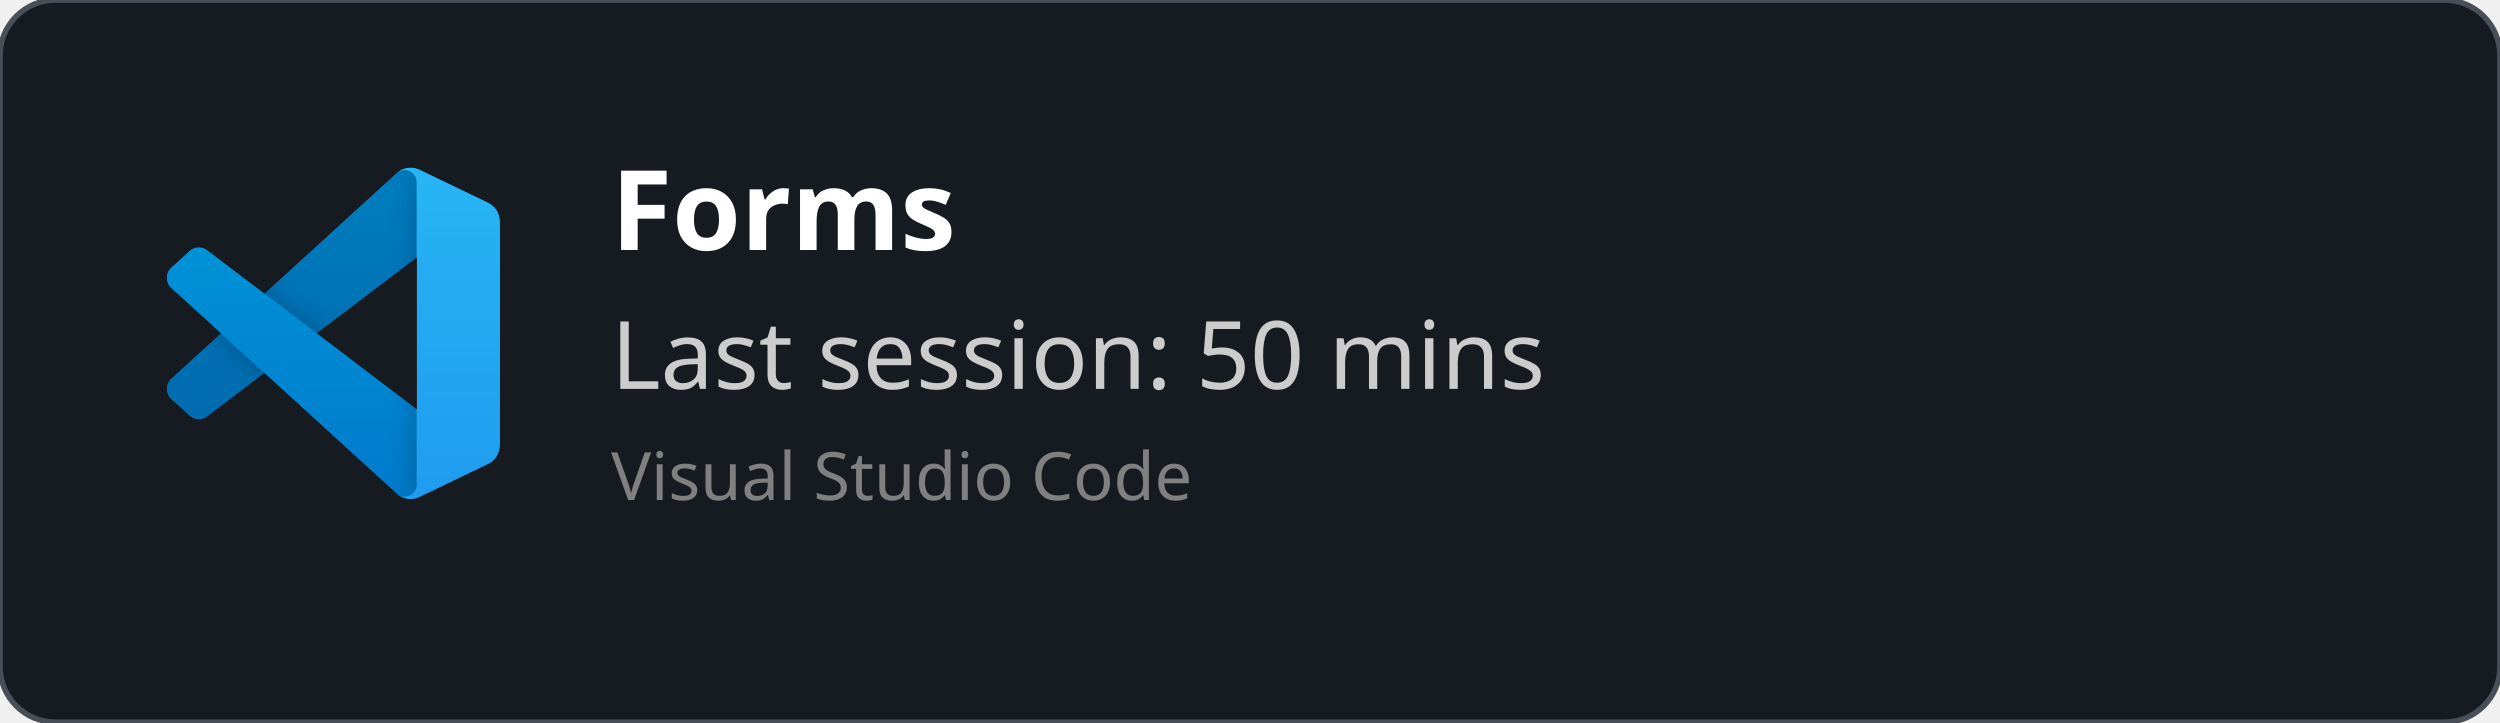
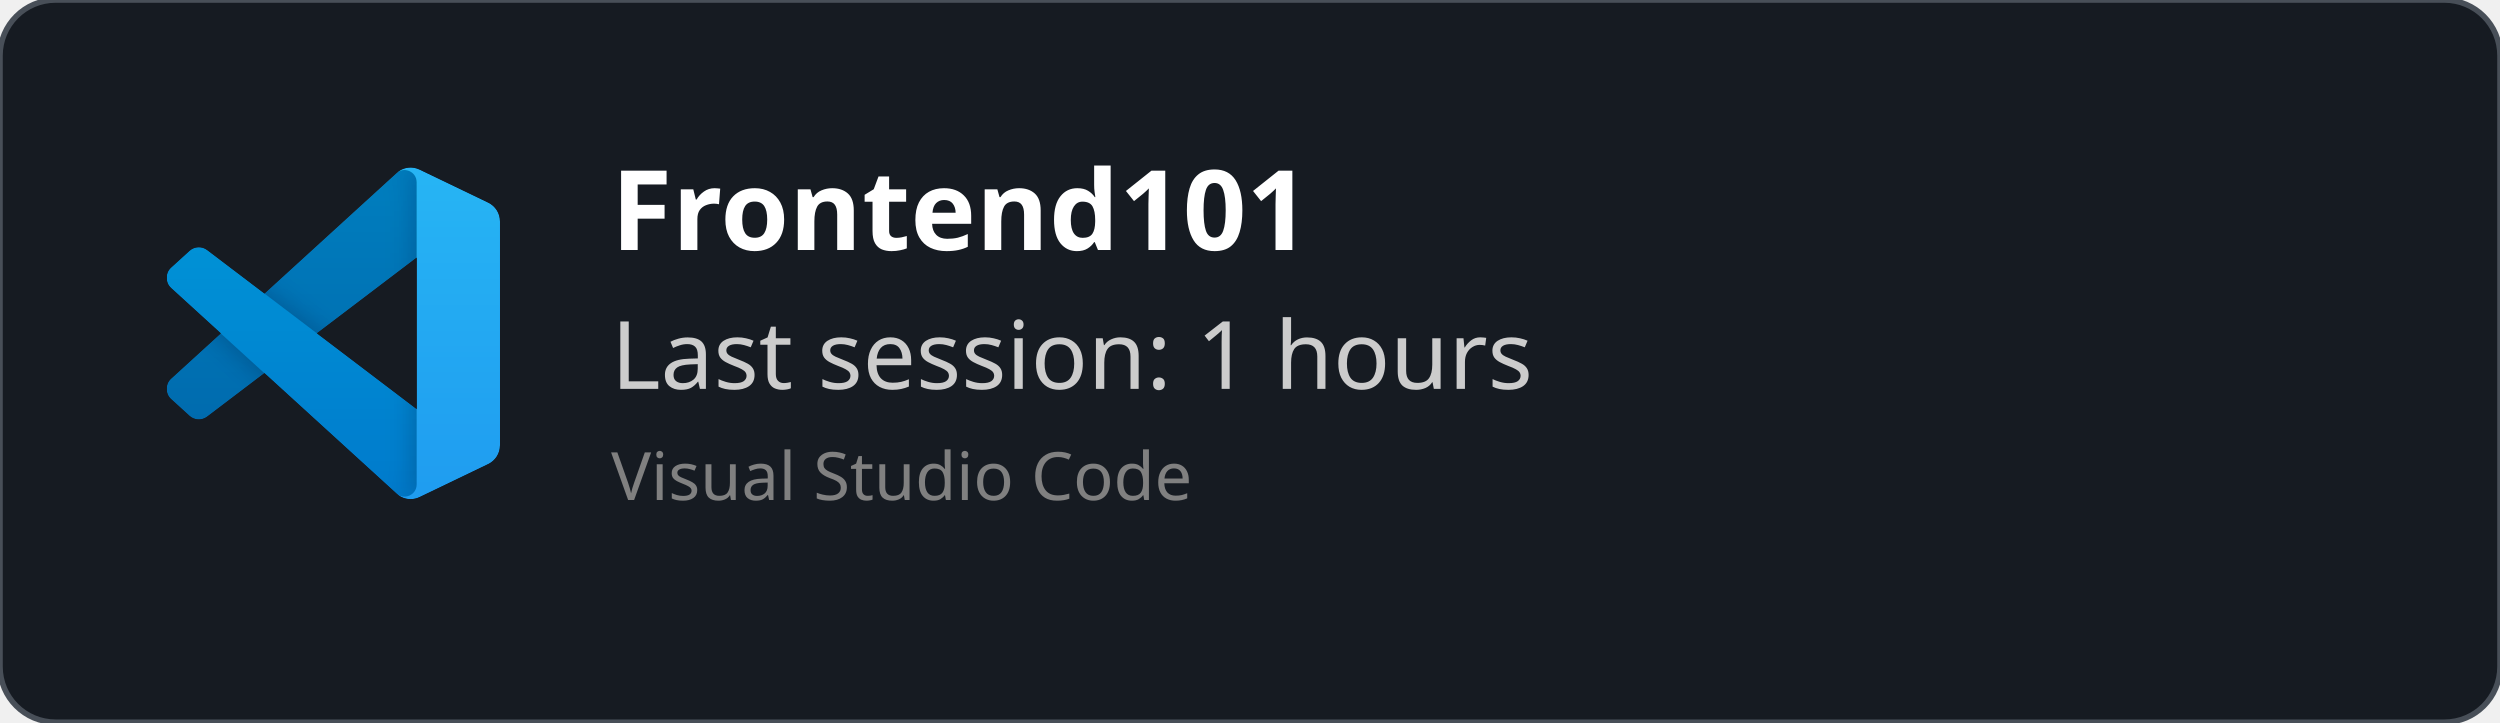
<svg xmlns="http://www.w3.org/2000/svg" width="450" height="130" viewBox="0 0 450 130" fill="none" role="img">
  <style>
    *{
        font-family: 'Segoe UI', Ubuntu, monospace
    }
    </style>
  <defs>
    <clipPath id="horizontalClip" x="20" y="20" width="500" height="200">
      <rect x="90" y="20" width="300" height="50" />
    </clipPath>
  </defs>
  <rect width="450" height="130" fill="rgba(22,27,34)" stroke="#484f58" stroke-width="1" fill-opacity="1" stroke-opacity="1" x="0" y="0" rx="10px" ry="10px">
    </rect>
  <svg width="60" height="60" x="30" y="30" viewBox="0 0 100 100" fill="none" id="vscode">
    <mask id="mask0" mask-type="alpha" maskUnits="userSpaceOnUse" x="0" y="0" width="100" height="100">
      <path fill-rule="evenodd" clip-rule="evenodd" d="M70.912 99.317C72.487 99.931 74.283 99.891 75.873 99.126L96.461 89.22C98.624 88.179 100 85.989 100 83.587V16.413C100 14.011 98.624 11.822 96.461 10.781L75.873 0.874C73.786 -0.13 71.345 0.116 69.513 1.447C69.252 1.637 69.003 1.849 68.769 2.083L29.355 38.041L12.187 25.01C10.589 23.797 8.354 23.896 6.869 25.246L1.363 30.255C-0.453 31.906 -0.455 34.763 1.359 36.417L16.247 50L1.359 63.583C-0.455 65.237 -0.453 68.094 1.363 69.745L6.869 74.754C8.354 76.104 10.589 76.204 12.187 74.99L29.355 61.959L68.769 97.917C69.392 98.541 70.125 99.01 70.912 99.317ZM75.015 27.299L45.109 50L75.015 72.701V27.299Z" fill="white" />
    </mask>
    <g mask="url(#mask0)">
      <path d="M96.461 10.796L75.857 0.876C73.472 -0.273 70.622 0.212 68.75 2.083L1.299 63.583C-0.516 65.237 -0.514 68.094 1.303 69.745L6.813 74.754C8.298 76.104 10.535 76.204 12.134 74.99L93.361 13.37C96.086 11.303 100 13.246 100 16.667V16.427C100 14.027 98.625 11.838 96.461 10.796Z" fill="#0065A9" />
      <g filter="url(#filter0_d)">
        <path d="M96.461 89.204L75.857 99.124C73.472 100.273 70.622 99.788 68.75 97.917L1.299 36.417C-0.516 34.763 -0.514 31.906 1.303 30.255L6.813 25.246C8.298 23.896 10.535 23.796 12.134 25.009L93.361 86.63C96.086 88.697 100 86.754 100 83.333V83.573C100 85.974 98.625 88.162 96.461 89.204Z" fill="#007ACC" />
      </g>
      <g filter="url(#filter1_d)">
        <path d="M75.858 99.126C73.472 100.274 70.622 99.788 68.75 97.917C71.056 100.223 75 98.59 75 95.328V4.672C75 1.41 71.056 -0.223 68.75 2.083C70.622 0.211 73.472 -0.274 75.858 0.874L96.459 10.781C98.623 11.822 100 14.011 100 16.413V83.587C100 85.989 98.623 88.179 96.459 89.22L75.858 99.126Z" fill="#1F9CF0" />
      </g>
      <g style="mix-blend-mode:overlay" opacity="0.25">
        <path fill-rule="evenodd" clip-rule="evenodd" d="M70.851 99.317C72.426 99.931 74.222 99.891 75.812 99.126L96.4 89.22C98.563 88.179 99.939 85.989 99.939 83.587V16.413C99.939 14.011 98.564 11.822 96.4 10.781L75.812 0.874C73.725 -0.13 71.284 0.116 69.453 1.447C69.191 1.637 68.942 1.849 68.708 2.083L29.294 38.041L12.126 25.01C10.528 23.796 8.293 23.896 6.809 25.246L1.302 30.255C-0.513 31.906 -0.515 34.763 1.298 36.417L16.186 50L1.298 63.583C-0.515 65.237 -0.513 68.094 1.302 69.745L6.809 74.754C8.293 76.104 10.528 76.204 12.126 74.99L29.294 61.959L68.708 97.917C69.332 98.54 70.064 99.01 70.851 99.317ZM74.954 27.299L45.048 50L74.954 72.701V27.299Z" fill="url(#paint0_linear)" />
      </g>
    </g>
    <defs>
      <filter id="filter0_d" x="-8.394" y="15.829" width="116.727" height="92.246" filterUnits="userSpaceOnUse" color-interpolation-filters="sRGB">
        <feFlood flood-opacity="0" result="BackgroundImageFix" />
        <feColorMatrix in="SourceAlpha" type="matrix" values="0 0 0 0 0 0 0 0 0 0 0 0 0 0 0 0 0 0 127 0" />
        <feOffset />
        <feGaussianBlur stdDeviation="4.167" />
        <feColorMatrix type="matrix" values="0 0 0 0 0 0 0 0 0 0 0 0 0 0 0 0 0 0 0.25 0" />
        <feBlend mode="overlay" in2="BackgroundImageFix" result="effect1_dropShadow" />
        <feBlend mode="normal" in="SourceGraphic" in2="effect1_dropShadow" result="shape" />
      </filter>
      <filter id="filter1_d" x="60.417" y="-8.076" width="47.917" height="116.151" filterUnits="userSpaceOnUse" color-interpolation-filters="sRGB">
        <feFlood flood-opacity="0" result="BackgroundImageFix" />
        <feColorMatrix in="SourceAlpha" type="matrix" values="0 0 0 0 0 0 0 0 0 0 0 0 0 0 0 0 0 0 127 0" />
        <feOffset />
        <feGaussianBlur stdDeviation="4.167" />
        <feColorMatrix type="matrix" values="0 0 0 0 0 0 0 0 0 0 0 0 0 0 0 0 0 0 0.25 0" />
        <feBlend mode="overlay" in2="BackgroundImageFix" result="effect1_dropShadow" />
        <feBlend mode="normal" in="SourceGraphic" in2="effect1_dropShadow" result="shape" />
      </filter>
      <linearGradient id="paint0_linear" x1="49.939" y1="0.258" x2="49.939" y2="99.742" gradientUnits="userSpaceOnUse">
        <stop stop-color="white" />
        <stop offset="1" stop-color="white" stop-opacity="0" />
      </linearGradient>
    </defs>
  </svg>
  <text x="110" y="45" font-size="20" clip-path="url(#horizontalClip)" font-weight="bold" font-family="Ubuntu" fill="white">
-     Forms
+     Frontend101
    </text>
  <text x="110" y="70" font-size="17px" font-family="Ubuntu" fill="#ccc">
-     Last session: 50 mins
+     Last session: 1 hours
    </text>
  <text x="110" y="90" font-size="12px" font-family="Ubuntu" fill="grey">
    Visual Studio Code
    </text>
</svg>
